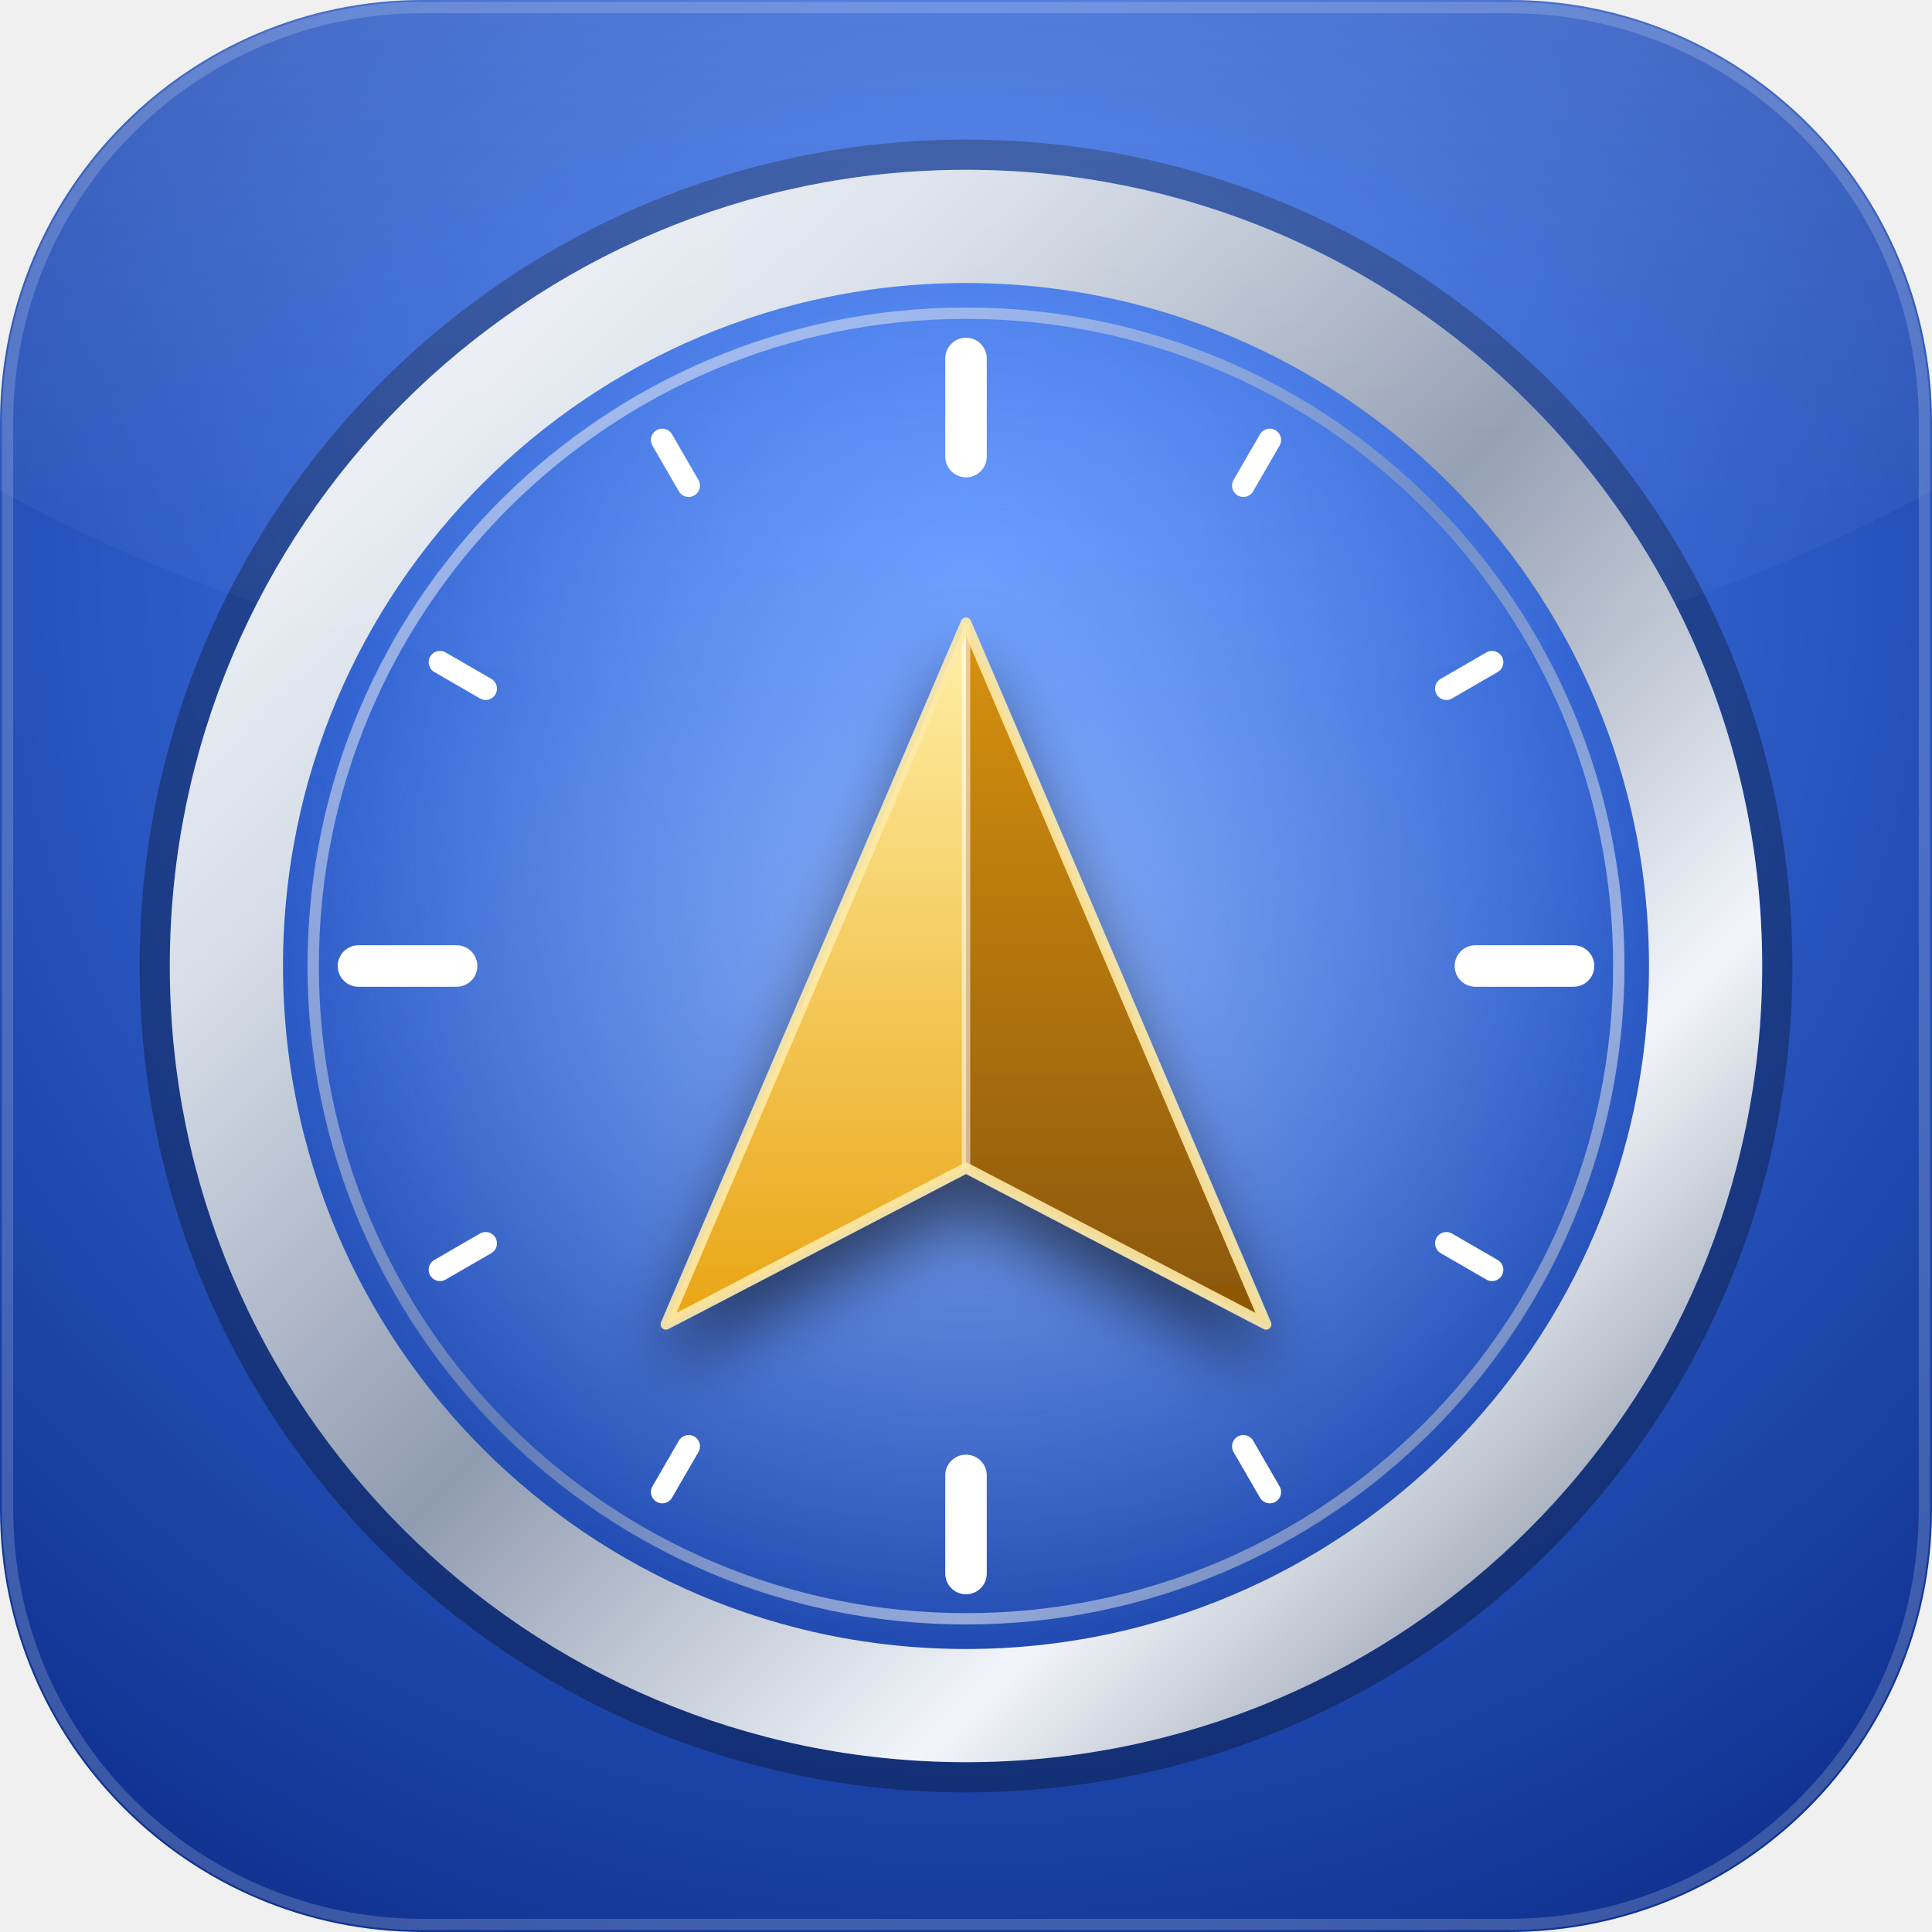
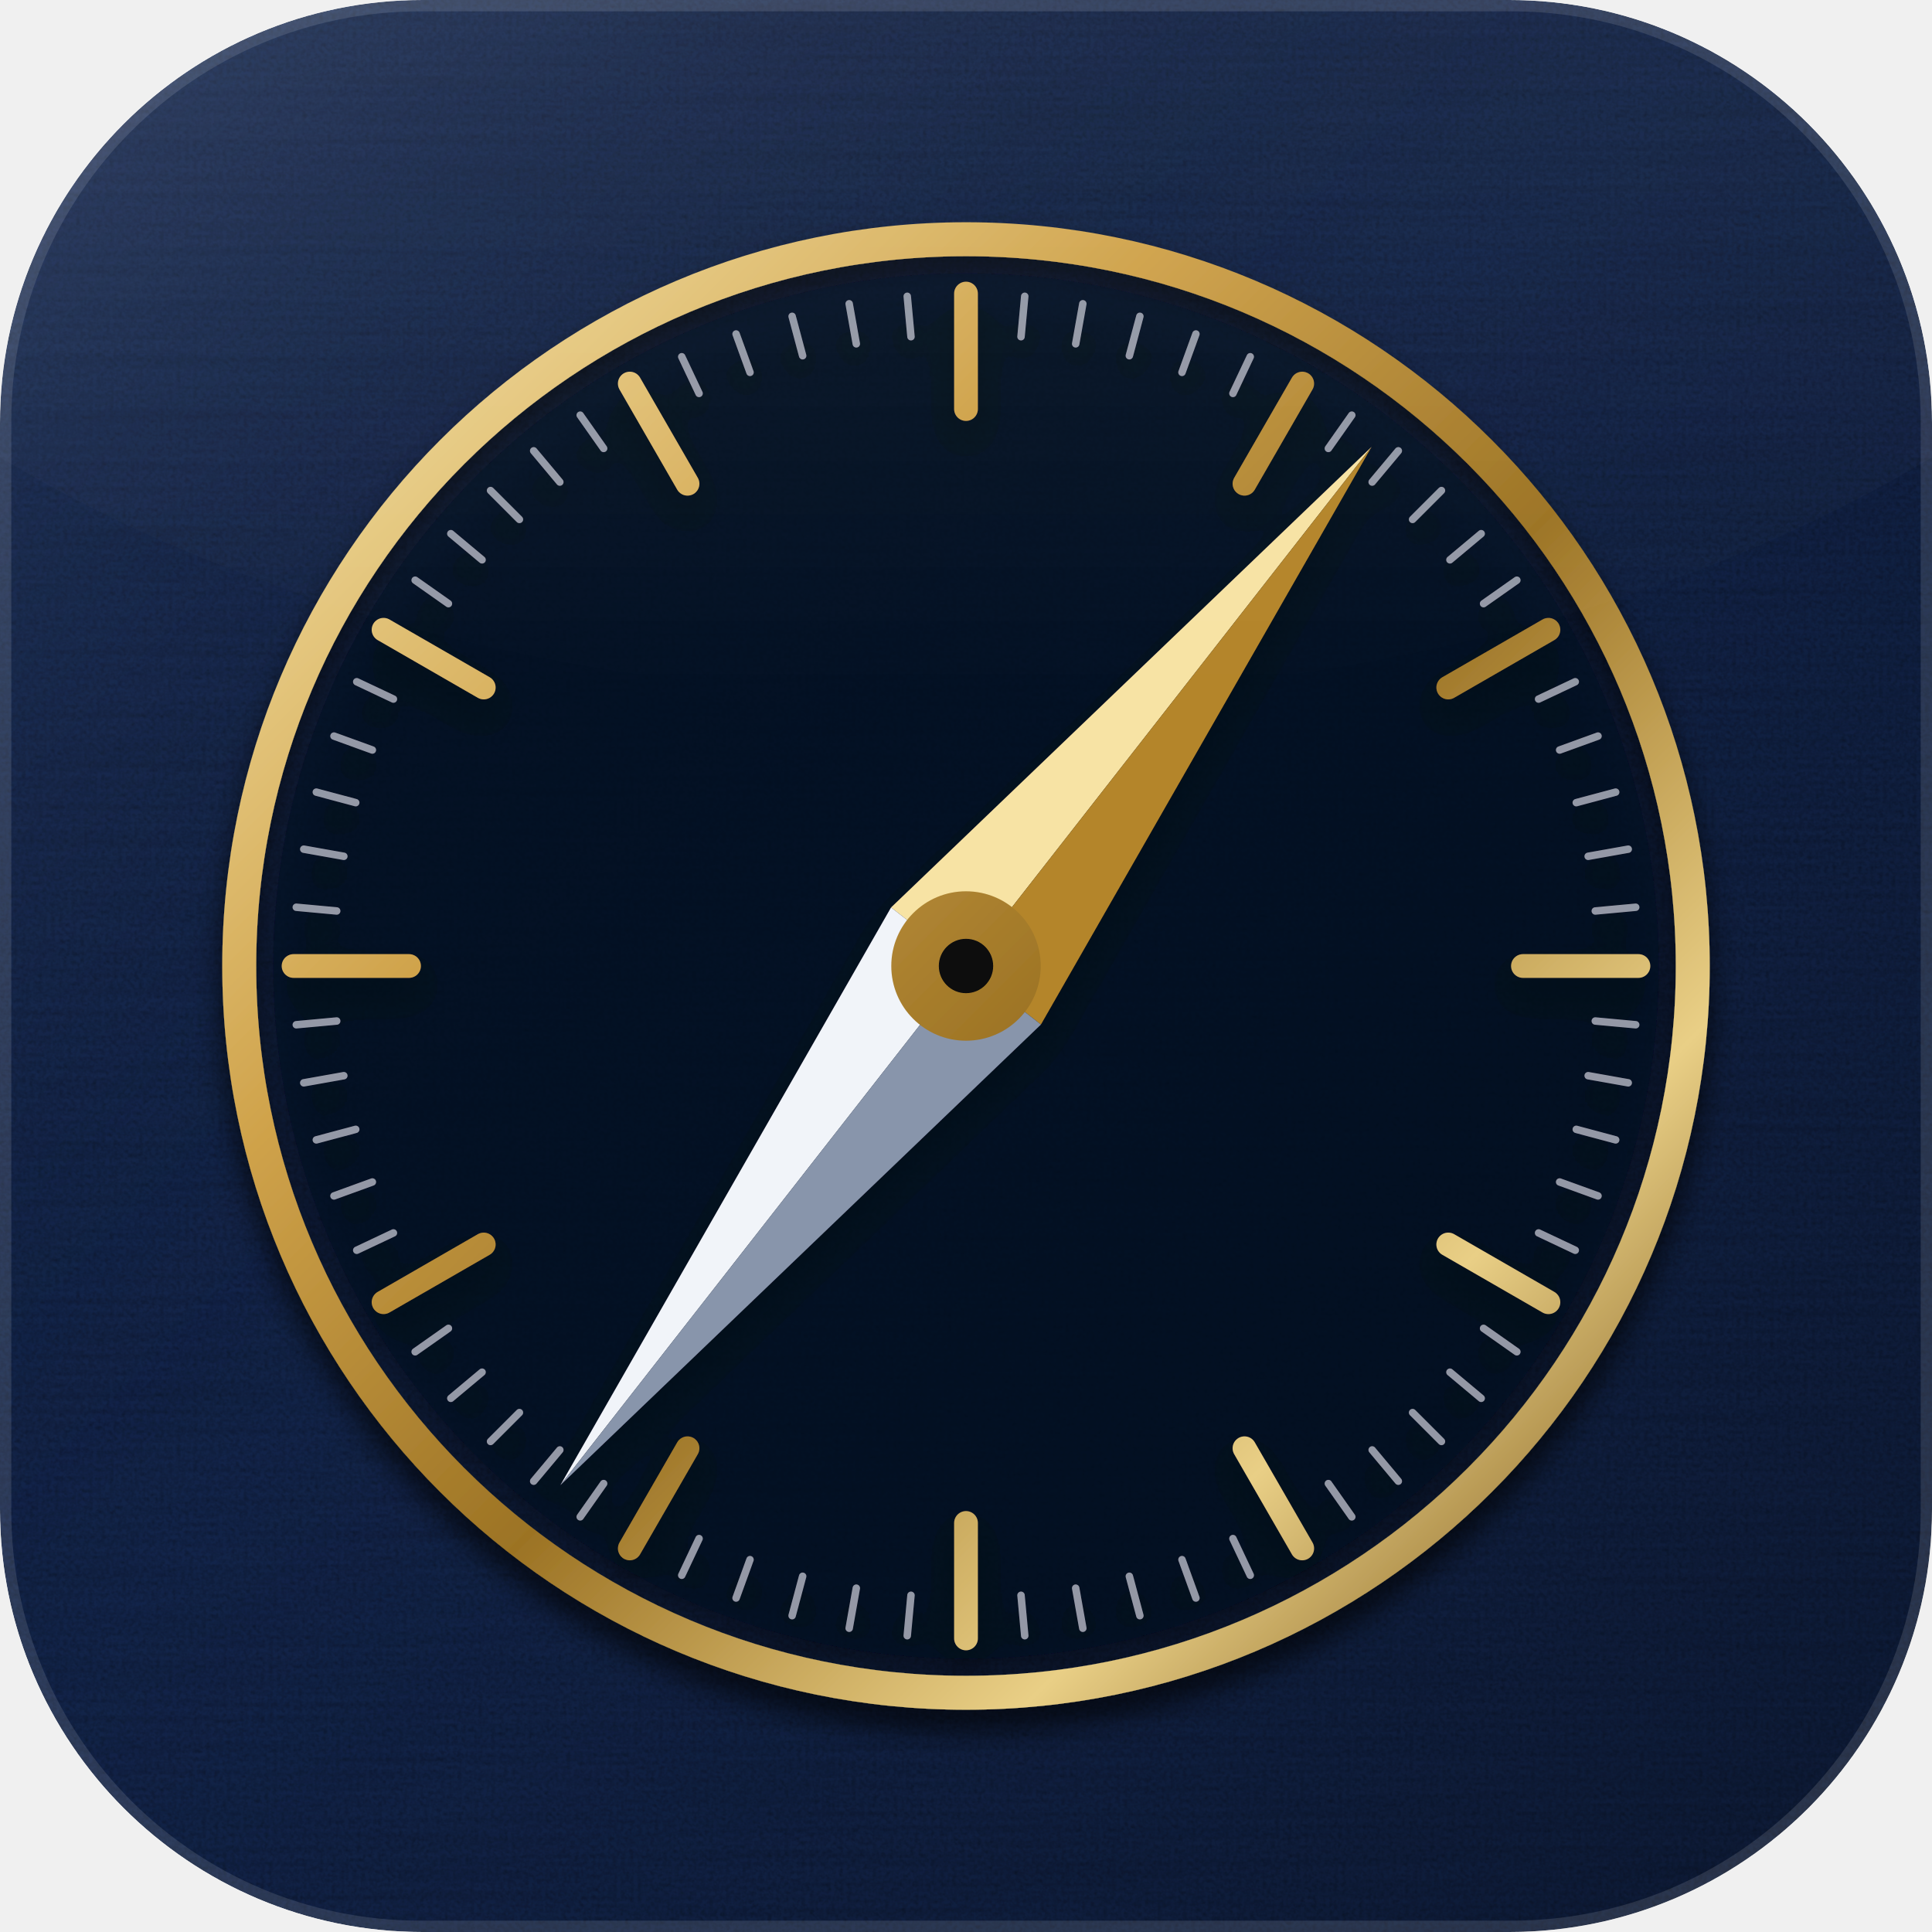
- <svg xmlns="http://www.w3.org/2000/svg" viewBox="0 0 512 512" aria-hidden="true">
+ <svg xmlns="http://www.w3.org/2000/svg" width="512" height="512" viewBox="0 0 512 512" role="img">
  <defs>
-     <radialGradient id="p0_b" cx=".5" cy=".3" r=".85">
-       <stop offset="0" stop-color="#4a86ff" />
-       <stop offset="1" stop-color="#0a2a86" />
-     </radialGradient>
-     <linearGradient id="p0_z" x1="0" y1="0" x2="1" y2="1">
-       <stop offset="0" stop-color="#ffffff" />
-       <stop offset="0.25" stop-color="#d6dde8" />
-       <stop offset="0.5" stop-color="#8f9bb0" />
-       <stop offset="0.75" stop-color="#f2f5fa" />
-       <stop offset="1" stop-color="#6b778c" />
+     <filter id="lfx1" x="0" y="0" width="100%" height="100%" color-interpolation-filters="sRGB">
+       <feTurbulence type="fractalNoise" baseFrequency=".17" numOctaves="2" seed="7" result="n" />
+       <feDiffuseLighting in="n" surfaceScale="1.5" diffuseConstant="1.05" lighting-color="#fff" result="d">
+         <feDistantLight azimuth="225" elevation="56" />
+       </feDiffuseLighting>
+       <feComponentTransfer in="d" result="d2">
+         <feFuncR type="linear" slope=".5" intercept=".5" />
+         <feFuncG type="linear" slope=".5" intercept=".5" />
+         <feFuncB type="linear" slope=".5" intercept=".5" />
+       </feComponentTransfer>
+       <feBlend in="SourceGraphic" in2="d2" mode="multiply" result="m" />
+       <feComposite in="m" in2="SourceAlpha" operator="in" />
+     </filter>
+     <filter id="afx1" x="0" y="0" width="100%" height="100%" color-interpolation-filters="sRGB">
+       <feTurbulence type="fractalNoise" baseFrequency=".9" numOctaves="2" seed="3" result="n" />
+       <feColorMatrix in="n" type="matrix" values=".33 .33 .33 0 0 .33 .33 .33 0 0 .33 .33 .33 0 0 0 0 0 0 1" result="g" />
+       <feComponentTransfer in="g" result="g2">
+         <feFuncR type="linear" slope=".7" intercept=".58" />
+         <feFuncG type="linear" slope=".7" intercept=".58" />
+         <feFuncB type="linear" slope=".7" intercept=".58" />
+       </feComponentTransfer>
+       <feTurbulence type="fractalNoise" baseFrequency=".012 .55" numOctaves="2" seed="11" result="s" />
+       <feColorMatrix in="s" type="matrix" values=".33 .33 .33 0 0 .33 .33 .33 0 0 .33 .33 .33 0 0 0 0 0 0 1" result="sg" />
+       <feComponentTransfer in="sg" result="s2">
+         <feFuncR type="linear" slope=".3" intercept=".82" />
+         <feFuncG type="linear" slope=".3" intercept=".82" />
+         <feFuncB type="linear" slope=".3" intercept=".82" />
+       </feComponentTransfer>
+       <feBlend in="SourceGraphic" in2="g2" mode="multiply" result="m1" />
+       <feBlend in="m1" in2="s2" mode="multiply" result="m2" />
+       <feComposite in="m2" in2="SourceAlpha" operator="in" />
+     </filter>
+     <filter id="shx1" x="-25%" y="-25%" width="150%" height="150%">
+       <feGaussianBlur in="SourceAlpha" stdDeviation="4" result="b" />
+       <feOffset in="b" dy="5" result="o" />
+       <feComponentTransfer in="o" result="o2">
+         <feFuncA type="linear" slope=".75" />
+       </feComponentTransfer>
+       <feMerge>
+         <feMergeNode in="o2" />
+         <feMergeNode in="SourceGraphic" />
+       </feMerge>
+     </filter>
+     <filter id="dbx1" x="-20%" y="-20%" width="140%" height="140%">
+       <feGaussianBlur in="SourceAlpha" stdDeviation="1.3" result="b" />
+       <feOffset in="b" dx="2.4" dy="2.4" result="h" />
+       <feFlood flood-color="#fff" flood-opacity=".75" />
+       <feComposite in2="h" operator="in" result="H" />
+       <feOffset in="b" dx="-2.2" dy="-2.2" result="d" />
+       <feFlood flood-color="#000" flood-opacity=".6" />
+       <feComposite in2="d" operator="in" result="D" />
+       <feMerge>
+         <feMergeNode in="H" />
+         <feMergeNode in="D" />
+         <feMergeNode in="SourceGraphic" />
+       </feMerge>
+     </filter>
+     <filter id="gwx1" x="-30%" y="-30%" width="160%" height="160%">
+       <feGaussianBlur stdDeviation="7" />
+     </filter>
+     <clipPath id="cx1">
+       <rect width="512" height="512" rx="112" />
+     </clipPath>
+     <linearGradient id="gx1" gradientUnits="userSpaceOnUse" x1="60" y1="60" x2="452" y2="452">
+       <stop offset="0" stop-color="#f4e1a4" />
+       <stop offset="0.3" stop-color="#cfa24a" />
+       <stop offset="0.55" stop-color="#9c7324" />
+       <stop offset="0.8" stop-color="#e9cf86" />
+       <stop offset="1" stop-color="#7e5a1a" />
    </linearGradient>
-     <linearGradient id="p0_l" x1="0" y1="0" x2="0" y2="1">
-       <stop offset="0" stop-color="#fff0a8" />
-       <stop offset="1" stop-color="#e9a413" />
+     <linearGradient id="ayx1" gradientUnits="userSpaceOnUse" x1="0" y1="0" x2="512" y2="512">
+       <stop offset="0" stop-color="#9fb6e6" stop-opacity="0.16" />
+       <stop offset="0.45" stop-color="#000" stop-opacity="0" />
+       <stop offset="1" stop-color="#000" stop-opacity="0.28" />
    </linearGradient>
-     <linearGradient id="p0_r" x1="0" y1="0" x2="0" y2="1">
-       <stop offset="0" stop-color="#d8920f" />
-       <stop offset="1" stop-color="#8a5606" />
-     </linearGradient>
-     <radialGradient id="p0_g" cx=".5" cy=".5" r=".5">
-       <stop offset="0" stop-color="#bcd5ff" stop-opacity=".6" />
-       <stop offset="1" stop-color="#bcd5ff" stop-opacity="0" />
-     </radialGradient>
-     <linearGradient id="p0_h" x1="0" y1="0" x2="0" y2="1">
-       <stop offset="0" stop-color="#fff" stop-opacity=".34" />
+     <linearGradient id="glx1" x1="0" y1="0" x2="0" y2="1">
+       <stop offset="0" stop-color="#fff" stop-opacity=".12" />
      <stop offset="1" stop-color="#fff" stop-opacity="0" />
    </linearGradient>
-     <filter id="p0_s" x="-30%" y="-30%" width="160%" height="170%">
-       <feDropShadow dx="0" dy="10" stdDeviation="9" flood-color="#000" flood-opacity=".55" />
-     </filter>
-     <clipPath id="p0_c">
-       <rect width="512" height="512" rx="112" />
-     </clipPath>
  </defs>
-   <rect width="512" height="512" rx="112" fill="url(#p0_b)" />
-   <circle cx="256" cy="256" r="215" fill="none" stroke="#000" stroke-opacity=".3" stroke-width="8" />
-   <circle cx="256" cy="256" r="196" fill="none" stroke="url(#p0_z)" stroke-width="30" />
-   <circle cx="256" cy="256" r="173" fill="none" stroke="url(#p0_z)" stroke-opacity=".55" stroke-width="3" />
-   <circle cx="256" cy="256" r="181" fill="url(#p0_g)" />
-   <line x1="256.0" y1="95.0" x2="256.0" y2="121.0" stroke="#ffffff" stroke-width="11" stroke-linecap="round" />
-   <line x1="336.5" y1="116.6" x2="329.5" y2="128.7" stroke="#ffffff" stroke-width="6" stroke-linecap="round" />
-   <line x1="395.4" y1="175.5" x2="383.3" y2="182.5" stroke="#ffffff" stroke-width="6" stroke-linecap="round" />
-   <line x1="417.0" y1="256.0" x2="391.0" y2="256.0" stroke="#ffffff" stroke-width="11" stroke-linecap="round" />
-   <line x1="395.4" y1="336.5" x2="383.3" y2="329.5" stroke="#ffffff" stroke-width="6" stroke-linecap="round" />
-   <line x1="336.5" y1="395.4" x2="329.5" y2="383.3" stroke="#ffffff" stroke-width="6" stroke-linecap="round" />
-   <line x1="256.0" y1="417.0" x2="256.0" y2="391.0" stroke="#ffffff" stroke-width="11" stroke-linecap="round" />
-   <line x1="175.5" y1="395.4" x2="182.5" y2="383.3" stroke="#ffffff" stroke-width="6" stroke-linecap="round" />
-   <line x1="116.6" y1="336.5" x2="128.7" y2="329.5" stroke="#ffffff" stroke-width="6" stroke-linecap="round" />
-   <line x1="95.0" y1="256.0" x2="121.0" y2="256.0" stroke="#ffffff" stroke-width="11" stroke-linecap="round" />
-   <line x1="116.6" y1="175.5" x2="128.7" y2="182.5" stroke="#ffffff" stroke-width="6" stroke-linecap="round" />
-   <line x1="175.5" y1="116.6" x2="182.5" y2="128.7" stroke="#ffffff" stroke-width="6" stroke-linecap="round" />
-   <g filter="url(#p0_s)">
-     <g transform="translate(256 258) scale(0.56) translate(-256 -244)">
-       <path d="M256 78 L256 336 L114 410 Z" fill="url(#p0_l)" />
-       <path d="M256 78 L398 410 L256 336 Z" fill="url(#p0_r)" />
-       <path d="M256 78 L256 336" stroke="#fff" stroke-opacity=".55" stroke-width="4" />
-       <path d="M256 78 L398 410 L256 336 L114 410 Z" fill="none" stroke="#ffeaa6" stroke-width="5" stroke-opacity=".9" stroke-linejoin="round" />
+   <rect width="512" height="512" rx="112" fill="#12244a" filter="url(#afx1)" />
+   <rect width="512" height="512" rx="112" fill="url(#ayx1)" />
+   <g filter="url(#shx1)">
+     <g transform="translate(256 256) scale(0.9) translate(-256 -256)">
+       <circle cx="256" cy="256" r="214" fill="none" stroke="url(#gx1)" stroke-width="10" />
+       <circle cx="256" cy="256" r="204" fill="#050b1c" fill-opacity=".62" />
+       <line x1="420.0" y1="256.0" x2="454.0" y2="256.0" stroke="url(#gx1)" stroke-width="7" stroke-linecap="round" />
+       <line x1="441.3" y1="272.2" x2="453.2" y2="273.3" stroke="#e8edf5" stroke-width="2.2" stroke-linecap="round" opacity="0.6" />
+       <line x1="439.2" y1="288.3" x2="451.0" y2="290.4" stroke="#e8edf5" stroke-width="2.2" stroke-linecap="round" opacity="0.6" />
+       <line x1="435.7" y1="304.1" x2="447.3" y2="307.2" stroke="#e8edf5" stroke-width="2.2" stroke-linecap="round" opacity="0.6" />
+       <line x1="430.8" y1="319.6" x2="442.1" y2="323.7" stroke="#e8edf5" stroke-width="2.2" stroke-linecap="round" opacity="0.6" />
+       <line x1="424.6" y1="334.6" x2="435.4" y2="339.7" stroke="#e8edf5" stroke-width="2.2" stroke-linecap="round" opacity="0.6" />
+       <line x1="398.0" y1="338.0" x2="427.5" y2="355.0" stroke="url(#gx1)" stroke-width="7" stroke-linecap="round" />
+       <line x1="408.4" y1="362.7" x2="418.2" y2="369.6" stroke="#e8edf5" stroke-width="2.2" stroke-linecap="round" opacity="0.6" />
+       <line x1="398.5" y1="375.6" x2="407.7" y2="383.3" stroke="#e8edf5" stroke-width="2.2" stroke-linecap="round" opacity="0.6" />
+       <line x1="387.5" y1="387.5" x2="396.0" y2="396.0" stroke="#e8edf5" stroke-width="2.2" stroke-linecap="round" opacity="0.6" />
+       <line x1="375.6" y1="398.5" x2="383.3" y2="407.7" stroke="#e8edf5" stroke-width="2.2" stroke-linecap="round" opacity="0.6" />
+       <line x1="362.7" y1="408.4" x2="369.6" y2="418.2" stroke="#e8edf5" stroke-width="2.2" stroke-linecap="round" opacity="0.6" />
+       <line x1="338.0" y1="398.0" x2="355.0" y2="427.5" stroke="url(#gx1)" stroke-width="7" stroke-linecap="round" />
+       <line x1="334.6" y1="424.6" x2="339.7" y2="435.4" stroke="#e8edf5" stroke-width="2.2" stroke-linecap="round" opacity="0.6" />
+       <line x1="319.6" y1="430.8" x2="323.7" y2="442.1" stroke="#e8edf5" stroke-width="2.2" stroke-linecap="round" opacity="0.6" />
+       <line x1="304.1" y1="435.7" x2="307.2" y2="447.3" stroke="#e8edf5" stroke-width="2.2" stroke-linecap="round" opacity="0.6" />
+       <line x1="288.3" y1="439.2" x2="290.4" y2="451.0" stroke="#e8edf5" stroke-width="2.2" stroke-linecap="round" opacity="0.6" />
+       <line x1="272.2" y1="441.3" x2="273.3" y2="453.2" stroke="#e8edf5" stroke-width="2.2" stroke-linecap="round" opacity="0.6" />
+       <line x1="256.0" y1="420.0" x2="256.0" y2="454.0" stroke="url(#gx1)" stroke-width="7" stroke-linecap="round" />
+       <line x1="239.8" y1="441.3" x2="238.7" y2="453.2" stroke="#e8edf5" stroke-width="2.2" stroke-linecap="round" opacity="0.6" />
+       <line x1="223.7" y1="439.2" x2="221.6" y2="451.0" stroke="#e8edf5" stroke-width="2.2" stroke-linecap="round" opacity="0.6" />
+       <line x1="207.9" y1="435.7" x2="204.8" y2="447.3" stroke="#e8edf5" stroke-width="2.2" stroke-linecap="round" opacity="0.6" />
+       <line x1="192.4" y1="430.8" x2="188.3" y2="442.1" stroke="#e8edf5" stroke-width="2.2" stroke-linecap="round" opacity="0.6" />
+       <line x1="177.4" y1="424.6" x2="172.3" y2="435.4" stroke="#e8edf5" stroke-width="2.2" stroke-linecap="round" opacity="0.6" />
+       <line x1="174.0" y1="398.0" x2="157.0" y2="427.5" stroke="url(#gx1)" stroke-width="7" stroke-linecap="round" />
+       <line x1="149.3" y1="408.4" x2="142.4" y2="418.2" stroke="#e8edf5" stroke-width="2.2" stroke-linecap="round" opacity="0.6" />
+       <line x1="136.4" y1="398.5" x2="128.7" y2="407.7" stroke="#e8edf5" stroke-width="2.2" stroke-linecap="round" opacity="0.6" />
+       <line x1="124.5" y1="387.5" x2="116.0" y2="396.0" stroke="#e8edf5" stroke-width="2.2" stroke-linecap="round" opacity="0.6" />
+       <line x1="113.5" y1="375.6" x2="104.3" y2="383.3" stroke="#e8edf5" stroke-width="2.2" stroke-linecap="round" opacity="0.6" />
+       <line x1="103.6" y1="362.7" x2="93.8" y2="369.6" stroke="#e8edf5" stroke-width="2.2" stroke-linecap="round" opacity="0.6" />
+       <line x1="114.0" y1="338.0" x2="84.5" y2="355.0" stroke="url(#gx1)" stroke-width="7" stroke-linecap="round" />
+       <line x1="87.4" y1="334.6" x2="76.6" y2="339.7" stroke="#e8edf5" stroke-width="2.2" stroke-linecap="round" opacity="0.6" />
+       <line x1="81.2" y1="319.6" x2="69.9" y2="323.7" stroke="#e8edf5" stroke-width="2.2" stroke-linecap="round" opacity="0.6" />
+       <line x1="76.3" y1="304.1" x2="64.7" y2="307.2" stroke="#e8edf5" stroke-width="2.2" stroke-linecap="round" opacity="0.6" />
+       <line x1="72.8" y1="288.3" x2="61.0" y2="290.4" stroke="#e8edf5" stroke-width="2.2" stroke-linecap="round" opacity="0.6" />
+       <line x1="70.7" y1="272.2" x2="58.8" y2="273.3" stroke="#e8edf5" stroke-width="2.2" stroke-linecap="round" opacity="0.6" />
+       <line x1="92.0" y1="256.0" x2="58.0" y2="256.0" stroke="url(#gx1)" stroke-width="7" stroke-linecap="round" />
+       <line x1="70.7" y1="239.8" x2="58.8" y2="238.7" stroke="#e8edf5" stroke-width="2.2" stroke-linecap="round" opacity="0.6" />
+       <line x1="72.8" y1="223.7" x2="61.0" y2="221.6" stroke="#e8edf5" stroke-width="2.2" stroke-linecap="round" opacity="0.6" />
+       <line x1="76.3" y1="207.9" x2="64.7" y2="204.8" stroke="#e8edf5" stroke-width="2.2" stroke-linecap="round" opacity="0.6" />
+       <line x1="81.2" y1="192.4" x2="69.9" y2="188.3" stroke="#e8edf5" stroke-width="2.2" stroke-linecap="round" opacity="0.6" />
+       <line x1="87.4" y1="177.4" x2="76.6" y2="172.3" stroke="#e8edf5" stroke-width="2.2" stroke-linecap="round" opacity="0.6" />
+       <line x1="114.0" y1="174.0" x2="84.5" y2="157.0" stroke="url(#gx1)" stroke-width="7" stroke-linecap="round" />
+       <line x1="103.6" y1="149.3" x2="93.8" y2="142.4" stroke="#e8edf5" stroke-width="2.2" stroke-linecap="round" opacity="0.6" />
+       <line x1="113.5" y1="136.4" x2="104.3" y2="128.7" stroke="#e8edf5" stroke-width="2.2" stroke-linecap="round" opacity="0.6" />
+       <line x1="124.5" y1="124.5" x2="116.0" y2="116.0" stroke="#e8edf5" stroke-width="2.2" stroke-linecap="round" opacity="0.6" />
+       <line x1="136.4" y1="113.5" x2="128.7" y2="104.3" stroke="#e8edf5" stroke-width="2.2" stroke-linecap="round" opacity="0.6" />
+       <line x1="149.3" y1="103.6" x2="142.4" y2="93.8" stroke="#e8edf5" stroke-width="2.2" stroke-linecap="round" opacity="0.6" />
+       <line x1="174.0" y1="114.0" x2="157.0" y2="84.5" stroke="url(#gx1)" stroke-width="7" stroke-linecap="round" />
+       <line x1="177.4" y1="87.4" x2="172.3" y2="76.6" stroke="#e8edf5" stroke-width="2.2" stroke-linecap="round" opacity="0.6" />
+       <line x1="192.4" y1="81.2" x2="188.3" y2="69.9" stroke="#e8edf5" stroke-width="2.2" stroke-linecap="round" opacity="0.6" />
+       <line x1="207.9" y1="76.3" x2="204.8" y2="64.7" stroke="#e8edf5" stroke-width="2.2" stroke-linecap="round" opacity="0.6" />
+       <line x1="223.7" y1="72.8" x2="221.6" y2="61.0" stroke="#e8edf5" stroke-width="2.2" stroke-linecap="round" opacity="0.6" />
+       <line x1="239.8" y1="70.7" x2="238.7" y2="58.8" stroke="#e8edf5" stroke-width="2.2" stroke-linecap="round" opacity="0.6" />
+       <line x1="256.0" y1="92.0" x2="256.0" y2="58.0" stroke="url(#gx1)" stroke-width="7" stroke-linecap="round" />
+       <line x1="272.2" y1="70.7" x2="273.3" y2="58.8" stroke="#e8edf5" stroke-width="2.2" stroke-linecap="round" opacity="0.6" />
+       <line x1="288.3" y1="72.8" x2="290.4" y2="61.0" stroke="#e8edf5" stroke-width="2.2" stroke-linecap="round" opacity="0.6" />
+       <line x1="304.1" y1="76.3" x2="307.2" y2="64.7" stroke="#e8edf5" stroke-width="2.2" stroke-linecap="round" opacity="0.6" />
+       <line x1="319.6" y1="81.2" x2="323.7" y2="69.9" stroke="#e8edf5" stroke-width="2.2" stroke-linecap="round" opacity="0.6" />
+       <line x1="334.6" y1="87.4" x2="339.7" y2="76.6" stroke="#e8edf5" stroke-width="2.2" stroke-linecap="round" opacity="0.6" />
+       <line x1="338.0" y1="114.0" x2="355.0" y2="84.5" stroke="url(#gx1)" stroke-width="7" stroke-linecap="round" />
+       <line x1="362.7" y1="103.6" x2="369.6" y2="93.8" stroke="#e8edf5" stroke-width="2.2" stroke-linecap="round" opacity="0.6" />
+       <line x1="375.6" y1="113.5" x2="383.3" y2="104.3" stroke="#e8edf5" stroke-width="2.2" stroke-linecap="round" opacity="0.6" />
+       <line x1="387.5" y1="124.5" x2="396.0" y2="116.0" stroke="#e8edf5" stroke-width="2.2" stroke-linecap="round" opacity="0.6" />
+       <line x1="398.5" y1="136.4" x2="407.7" y2="128.7" stroke="#e8edf5" stroke-width="2.2" stroke-linecap="round" opacity="0.6" />
+       <line x1="408.4" y1="149.3" x2="418.2" y2="142.4" stroke="#e8edf5" stroke-width="2.2" stroke-linecap="round" opacity="0.6" />
+       <line x1="398.0" y1="174.0" x2="427.5" y2="157.0" stroke="url(#gx1)" stroke-width="7" stroke-linecap="round" />
+       <line x1="424.6" y1="177.4" x2="435.4" y2="172.3" stroke="#e8edf5" stroke-width="2.2" stroke-linecap="round" opacity="0.6" />
+       <line x1="430.8" y1="192.4" x2="442.1" y2="188.3" stroke="#e8edf5" stroke-width="2.2" stroke-linecap="round" opacity="0.6" />
+       <line x1="435.7" y1="207.9" x2="447.3" y2="204.8" stroke="#e8edf5" stroke-width="2.2" stroke-linecap="round" opacity="0.6" />
+       <line x1="439.2" y1="223.7" x2="451.0" y2="221.6" stroke="#e8edf5" stroke-width="2.2" stroke-linecap="round" opacity="0.6" />
+       <line x1="441.3" y1="239.8" x2="453.2" y2="238.7" stroke="#e8edf5" stroke-width="2.2" stroke-linecap="round" opacity="0.6" />
+       <g transform="rotate(38 256 256)">
+         <polygon points="256,62 228,256 256,256" fill="#f7e3a4" />
+         <polygon points="256,62 284,256 256,256" fill="#b4852a" />
+         <polygon points="256,450 228,256 256,256" fill="#f1f4f9" />
+         <polygon points="256,450 284,256 256,256" fill="#8895ab" />
+       </g>
+       <circle cx="256" cy="256" r="22" fill="url(#gx1)" />
+       <circle cx="256" cy="256" r="8" fill="#07090d" />
    </g>
  </g>
-   <g clip-path="url(#p0_c)">
-     <ellipse cx="256" cy="-40" rx="380" ry="230" fill="url(#p0_h)" />
+   <g clip-path="url(#cx1)">
+     <ellipse cx="256" cy="-30" rx="360" ry="215" fill="url(#glx1)" />
  </g>
-   <rect x="2" y="2" width="508" height="508" rx="110" fill="none" stroke="#fff" stroke-opacity=".18" stroke-width="3" />
+   <rect x="1.5" y="1.5" width="509" height="509" rx="110" fill="none" stroke="#fff" stroke-opacity=".12" stroke-width="3" />
</svg>
